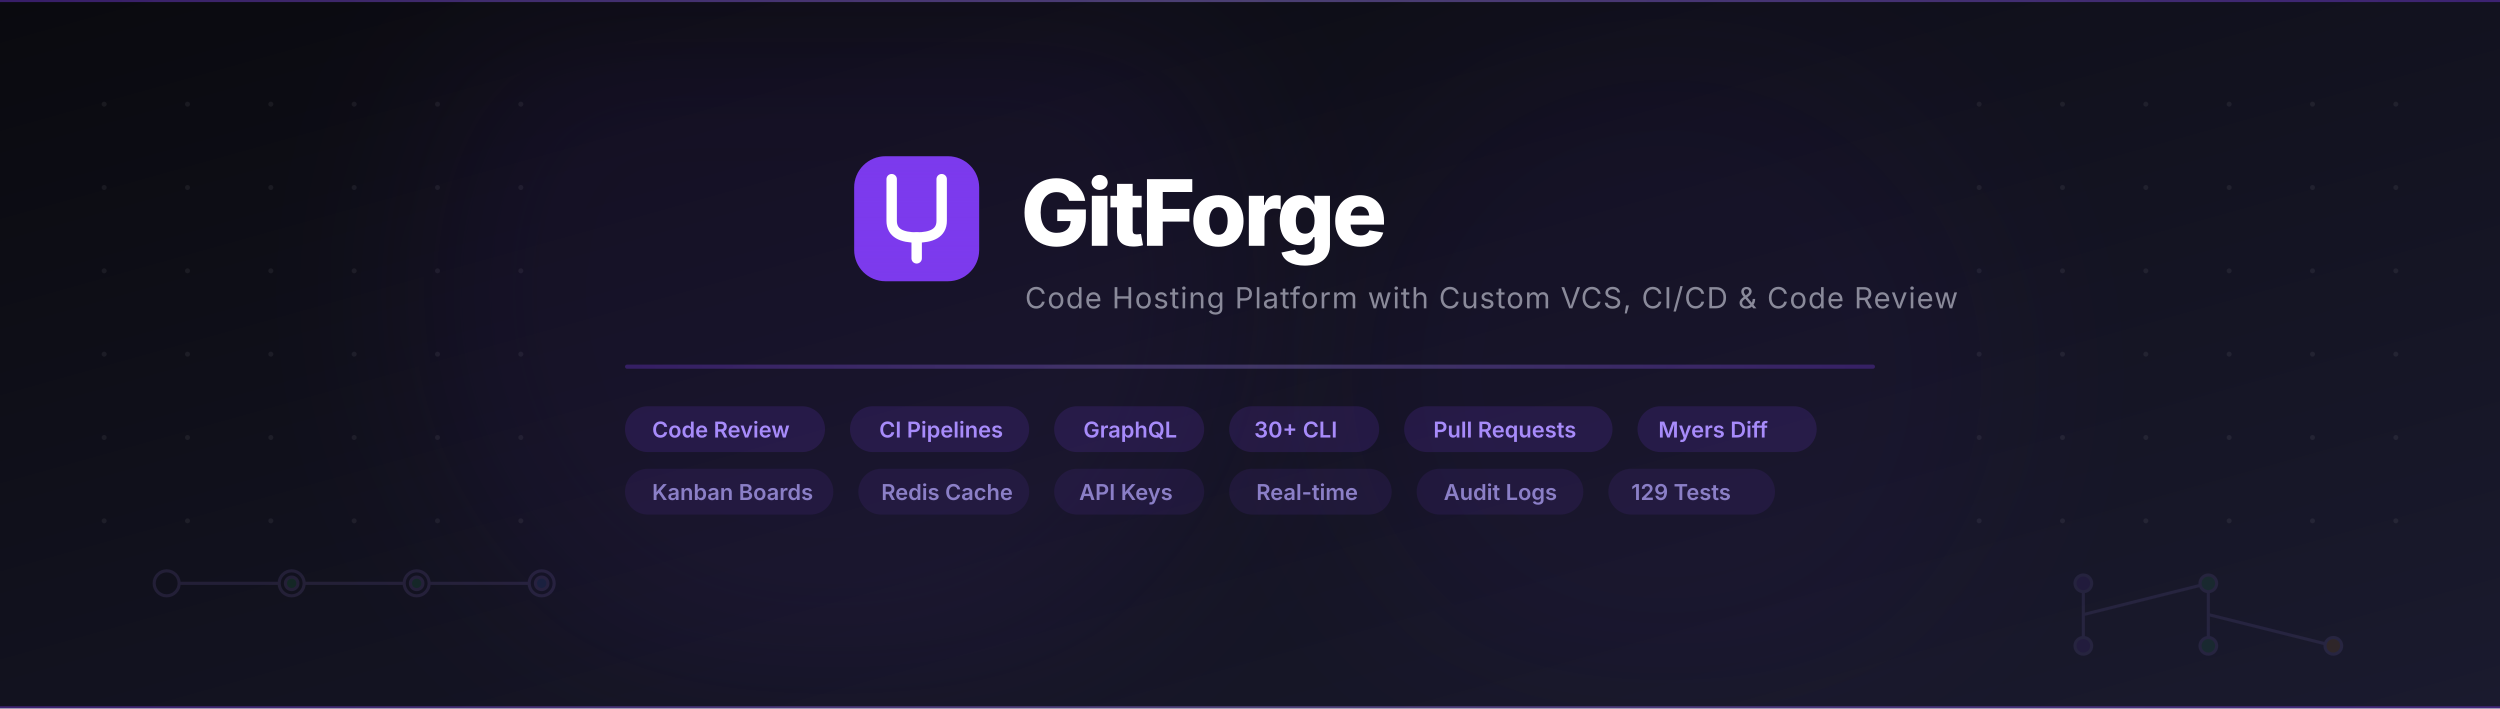
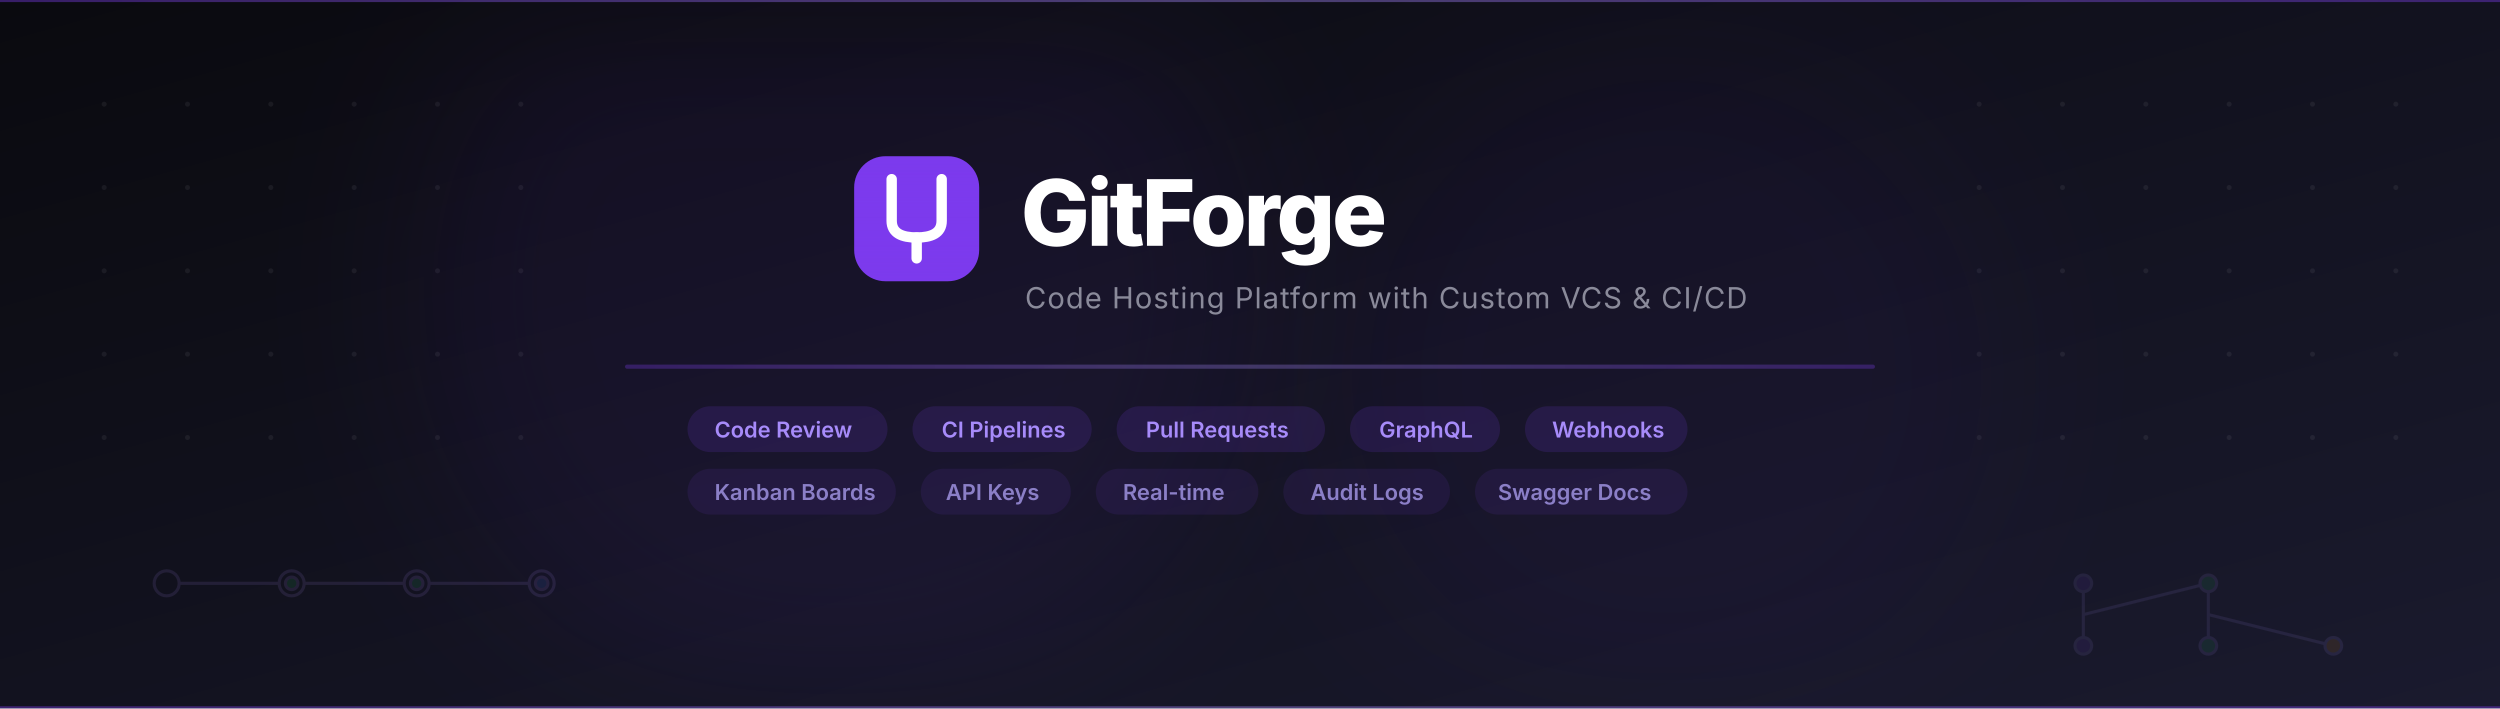
<svg xmlns="http://www.w3.org/2000/svg" width="1200" height="340" viewBox="0 0 1200 340">
  <defs>
    <linearGradient id="bg" x1="0%" y1="0%" x2="100%" y2="100%">
      <stop offset="0%" style="stop-color:#0a0a0f" />
      <stop offset="50%" style="stop-color:#12121f" />
      <stop offset="100%" style="stop-color:#1a1a2e" />
    </linearGradient>
    <linearGradient id="accent" x1="0%" y1="0%" x2="100%" y2="0%">
      <stop offset="0%" style="stop-color:#7c3aed" />
      <stop offset="50%" style="stop-color:#a78bfa" />
      <stop offset="100%" style="stop-color:#7c3aed" />
    </linearGradient>
    <linearGradient id="glow" x1="0%" y1="0%" x2="0%" y2="100%">
      <stop offset="0%" style="stop-color:#7c3aed;stop-opacity:0.15" />
      <stop offset="100%" style="stop-color:#7c3aed;stop-opacity:0" />
    </linearGradient>
    <filter id="blur1" x="-50%" y="-50%" width="200%" height="200%">
      <feGaussianBlur stdDeviation="40" />
    </filter>
  </defs>
  <rect width="1200" height="340" fill="url(#bg)" />
  <g opacity="0.06" fill="white">
    <circle cx="50" cy="50" r="1.2" />
    <circle cx="90" cy="50" r="1.2" />
    <circle cx="130" cy="50" r="1.2" />
    <circle cx="170" cy="50" r="1.2" />
    <circle cx="210" cy="50" r="1.2" />
    <circle cx="250" cy="50" r="1.2" />
    <circle cx="50" cy="90" r="1.2" />
    <circle cx="90" cy="90" r="1.2" />
    <circle cx="130" cy="90" r="1.2" />
    <circle cx="170" cy="90" r="1.2" />
    <circle cx="210" cy="90" r="1.2" />
    <circle cx="250" cy="90" r="1.2" />
    <circle cx="50" cy="130" r="1.2" />
    <circle cx="90" cy="130" r="1.2" />
    <circle cx="130" cy="130" r="1.2" />
    <circle cx="170" cy="130" r="1.2" />
    <circle cx="210" cy="130" r="1.2" />
    <circle cx="250" cy="130" r="1.2" />
    <circle cx="50" cy="170" r="1.2" />
    <circle cx="90" cy="170" r="1.2" />
    <circle cx="130" cy="170" r="1.2" />
    <circle cx="170" cy="170" r="1.2" />
    <circle cx="210" cy="170" r="1.2" />
    <circle cx="250" cy="170" r="1.2" />
    <circle cx="50" cy="210" r="1.2" />
    <circle cx="90" cy="210" r="1.2" />
    <circle cx="130" cy="210" r="1.2" />
    <circle cx="170" cy="210" r="1.2" />
    <circle cx="210" cy="210" r="1.2" />
    <circle cx="250" cy="210" r="1.2" />
-     <circle cx="50" cy="250" r="1.2" />
-     <circle cx="90" cy="250" r="1.2" />
-     <circle cx="130" cy="250" r="1.2" />
-     <circle cx="170" cy="250" r="1.2" />
-     <circle cx="210" cy="250" r="1.2" />
-     <circle cx="250" cy="250" r="1.2" />
    <circle cx="950" cy="50" r="1.2" />
    <circle cx="990" cy="50" r="1.2" />
    <circle cx="1030" cy="50" r="1.2" />
    <circle cx="1070" cy="50" r="1.2" />
    <circle cx="1110" cy="50" r="1.2" />
    <circle cx="1150" cy="50" r="1.2" />
    <circle cx="950" cy="90" r="1.2" />
    <circle cx="990" cy="90" r="1.2" />
    <circle cx="1030" cy="90" r="1.2" />
    <circle cx="1070" cy="90" r="1.2" />
    <circle cx="1110" cy="90" r="1.2" />
    <circle cx="1150" cy="90" r="1.2" />
    <circle cx="950" cy="130" r="1.2" />
    <circle cx="990" cy="130" r="1.2" />
    <circle cx="1030" cy="130" r="1.2" />
    <circle cx="1070" cy="130" r="1.2" />
    <circle cx="1110" cy="130" r="1.2" />
    <circle cx="1150" cy="130" r="1.2" />
    <circle cx="950" cy="170" r="1.2" />
    <circle cx="990" cy="170" r="1.2" />
    <circle cx="1030" cy="170" r="1.2" />
    <circle cx="1070" cy="170" r="1.2" />
    <circle cx="1110" cy="170" r="1.2" />
    <circle cx="1150" cy="170" r="1.2" />
    <circle cx="950" cy="210" r="1.2" />
    <circle cx="990" cy="210" r="1.2" />
    <circle cx="1030" cy="210" r="1.2" />
    <circle cx="1070" cy="210" r="1.2" />
    <circle cx="1110" cy="210" r="1.2" />
    <circle cx="1150" cy="210" r="1.2" />
-     <circle cx="950" cy="250" r="1.2" />
-     <circle cx="990" cy="250" r="1.2" />
-     <circle cx="1030" cy="250" r="1.2" />
-     <circle cx="1070" cy="250" r="1.2" />
-     <circle cx="1110" cy="250" r="1.2" />
-     <circle cx="1150" cy="250" r="1.2" />
  </g>
  <circle cx="400" cy="140" r="200" fill="#7c3aed" opacity="0.07" filter="url(#blur1)" />
  <circle cx="800" cy="180" r="160" fill="#6d28d9" opacity="0.05" filter="url(#blur1)" />
  <g opacity="0.12" stroke="#a78bfa" stroke-width="1.5" fill="none">
    <circle cx="80" cy="280" r="6" />
    <circle cx="140" cy="280" r="6" />
    <circle cx="200" cy="280" r="6" />
    <circle cx="260" cy="280" r="6" />
    <line x1="86" y1="280" x2="134" y2="280" />
    <line x1="146" y1="280" x2="194" y2="280" />
    <line x1="206" y1="280" x2="254" y2="280" />
    <circle cx="140" cy="280" r="3" fill="#22c55e" />
    <circle cx="200" cy="280" r="3" fill="#22c55e" />
    <circle cx="260" cy="280" r="3" fill="#3b82f6" />
  </g>
  <g opacity="0.1" stroke="#a78bfa" stroke-width="1.5" fill="none">
    <line x1="1000" y1="280" x2="1000" y2="310" />
    <line x1="1000" y1="295" x2="1060" y2="280" />
    <line x1="1060" y1="280" x2="1060" y2="310" />
    <line x1="1060" y1="295" x2="1120" y2="310" />
    <circle cx="1000" cy="280" r="4" fill="#7c3aed" />
    <circle cx="1000" cy="310" r="4" fill="#7c3aed" />
    <circle cx="1060" cy="280" r="4" fill="#22c55e" />
    <circle cx="1060" cy="310" r="4" fill="#22c55e" />
    <circle cx="1120" cy="310" r="4" fill="#f59e0b" />
  </g>
  <g transform="translate(410, 75)">
    <rect width="60" height="60" rx="15" fill="#7c3aed" />
    <rect width="60" height="60" rx="15" fill="url(#glow)" />
    <path d="M18 11 C18 11 18 29 18 31 C18 37 23 39 30 39 C37 39 42 37 42 31 C42 29 42 11 42 11" stroke="white" stroke-width="5" stroke-linecap="round" fill="none" />
    <path d="M30 39 L30 49" stroke="white" stroke-width="5" stroke-linecap="round" />
  </g>
  <text x="490" y="118" font-family="Inter, -apple-system, BlinkMacSystemFont, sans-serif" font-size="44" font-weight="800" fill="white" letter-spacing="-1.5">GitForge</text>
-   <text x="492" y="148" font-family="Inter, -apple-system, BlinkMacSystemFont, sans-serif" font-size="14" fill="#8a8a9a" letter-spacing="0.5">Code Hosting Platform with Custom VCS, CI/CD &amp; Code Review</text>
+   <text x="492" y="148" font-family="Inter, -apple-system, BlinkMacSystemFont, sans-serif" font-size="14" fill="#8a8a9a" letter-spacing="0.5">Code Hosting Platform with Custom VCS &amp; CI/CD</text>
  <rect x="300" y="175" width="600" height="2" rx="1" fill="url(#accent)" opacity="0.3" />
  <g font-family="Inter, -apple-system, BlinkMacSystemFont, sans-serif" font-size="10.5" font-weight="600">
-     <rect x="300" y="195" width="96" height="22" rx="11" fill="#7c3aed" opacity="0.15" />
-     <text x="313" y="210" fill="#a78bfa">Code Review</text>
-     <rect x="408" y="195" width="86" height="22" rx="11" fill="#7c3aed" opacity="0.15" />
-     <text x="422" y="210" fill="#a78bfa">CI Pipelines</text>
-     <rect x="506" y="195" width="72" height="22" rx="11" fill="#7c3aed" opacity="0.15" />
-     <text x="520" y="210" fill="#a78bfa">GraphQL</text>
-     <rect x="590" y="195" width="72" height="22" rx="11" fill="#7c3aed" opacity="0.15" />
-     <text x="602" y="210" fill="#a78bfa">30+ CLI</text>
-     <rect x="674" y="195" width="100" height="22" rx="11" fill="#7c3aed" opacity="0.15" />
-     <text x="688" y="210" fill="#a78bfa">Pull Requests</text>
-     <rect x="786" y="195" width="86" height="22" rx="11" fill="#7c3aed" opacity="0.15" />
-     <text x="796" y="210" fill="#a78bfa">Myers Diff</text>
+     <rect x="330" y="195" width="96" height="22" rx="11" fill="#7c3aed" opacity="0.15" />
+     <text x="343" y="210" fill="#a78bfa">Code Review</text>
+     <rect x="438" y="195" width="86" height="22" rx="11" fill="#7c3aed" opacity="0.15" />
+     <text x="452" y="210" fill="#a78bfa">CI Pipelines</text>
+     <rect x="536" y="195" width="100" height="22" rx="11" fill="#7c3aed" opacity="0.15" />
+     <text x="550" y="210" fill="#a78bfa">Pull Requests</text>
+     <rect x="648" y="195" width="72" height="22" rx="11" fill="#7c3aed" opacity="0.15" />
+     <text x="662" y="210" fill="#a78bfa">GraphQL</text>
+     <rect x="732" y="195" width="78" height="22" rx="11" fill="#7c3aed" opacity="0.15" />
+     <text x="745" y="210" fill="#a78bfa">Webhooks</text>
  </g>
  <g font-family="Inter, -apple-system, BlinkMacSystemFont, sans-serif" font-size="10.5" font-weight="600">
-     <rect x="300" y="225" width="100" height="22" rx="11" fill="#7c3aed" opacity="0.1" />
-     <text x="313" y="240" fill="#8b7fc7">Kanban Boards</text>
-     <rect x="412" y="225" width="82" height="22" rx="11" fill="#7c3aed" opacity="0.1" />
-     <text x="423" y="240" fill="#8b7fc7">Redis Cache</text>
-     <rect x="506" y="225" width="72" height="22" rx="11" fill="#7c3aed" opacity="0.1" />
-     <text x="518" y="240" fill="#8b7fc7">API Keys</text>
-     <rect x="590" y="225" width="78" height="22" rx="11" fill="#7c3aed" opacity="0.1" />
-     <text x="603" y="240" fill="#8b7fc7">Real-time</text>
-     <rect x="680" y="225" width="80" height="22" rx="11" fill="#7c3aed" opacity="0.1" />
-     <text x="693" y="240" fill="#8b7fc7">Audit Logs</text>
-     <rect x="772" y="225" width="80" height="22" rx="11" fill="#7c3aed" opacity="0.1" />
-     <text x="783" y="240" fill="#8b7fc7">129 Tests</text>
+     <rect x="330" y="225" width="100" height="22" rx="11" fill="#7c3aed" opacity="0.1" />
+     <text x="343" y="240" fill="#8b7fc7">Kanban Boards</text>
+     <rect x="442" y="225" width="72" height="22" rx="11" fill="#7c3aed" opacity="0.1" />
+     <text x="454" y="240" fill="#8b7fc7">API Keys</text>
+     <rect x="526" y="225" width="78" height="22" rx="11" fill="#7c3aed" opacity="0.1" />
+     <text x="539" y="240" fill="#8b7fc7">Real-time</text>
+     <rect x="616" y="225" width="80" height="22" rx="11" fill="#7c3aed" opacity="0.1" />
+     <text x="629" y="240" fill="#8b7fc7">Audit Logs</text>
+     <rect x="708" y="225" width="102" height="22" rx="11" fill="#7c3aed" opacity="0.1" />
+     <text x="719" y="240" fill="#8b7fc7">Swagger Docs</text>
  </g>
  <rect x="0" y="0" width="1200" height="1" fill="url(#accent)" opacity="0.4" />
  <rect x="0" y="339" width="1200" height="1" fill="url(#accent)" opacity="0.4" />
</svg>
